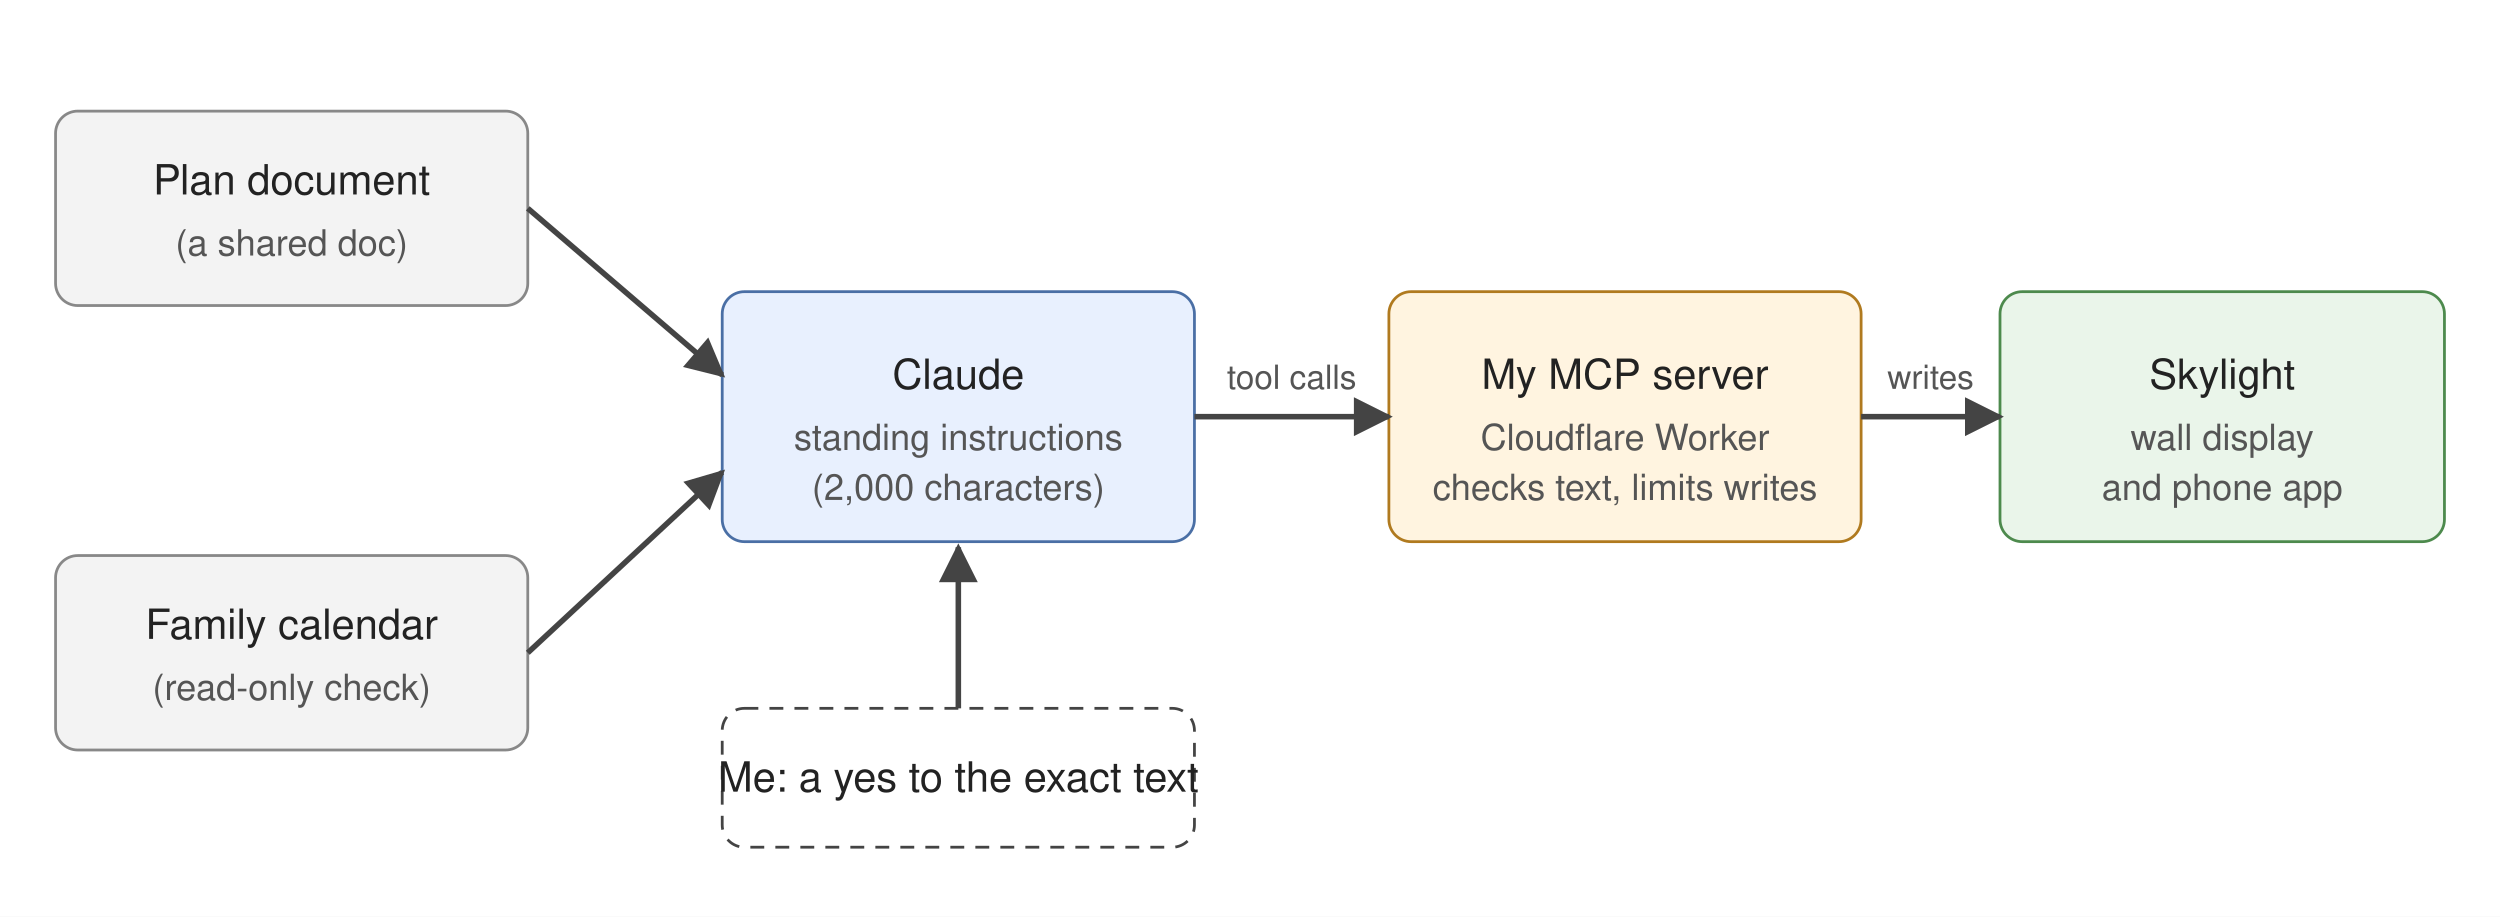
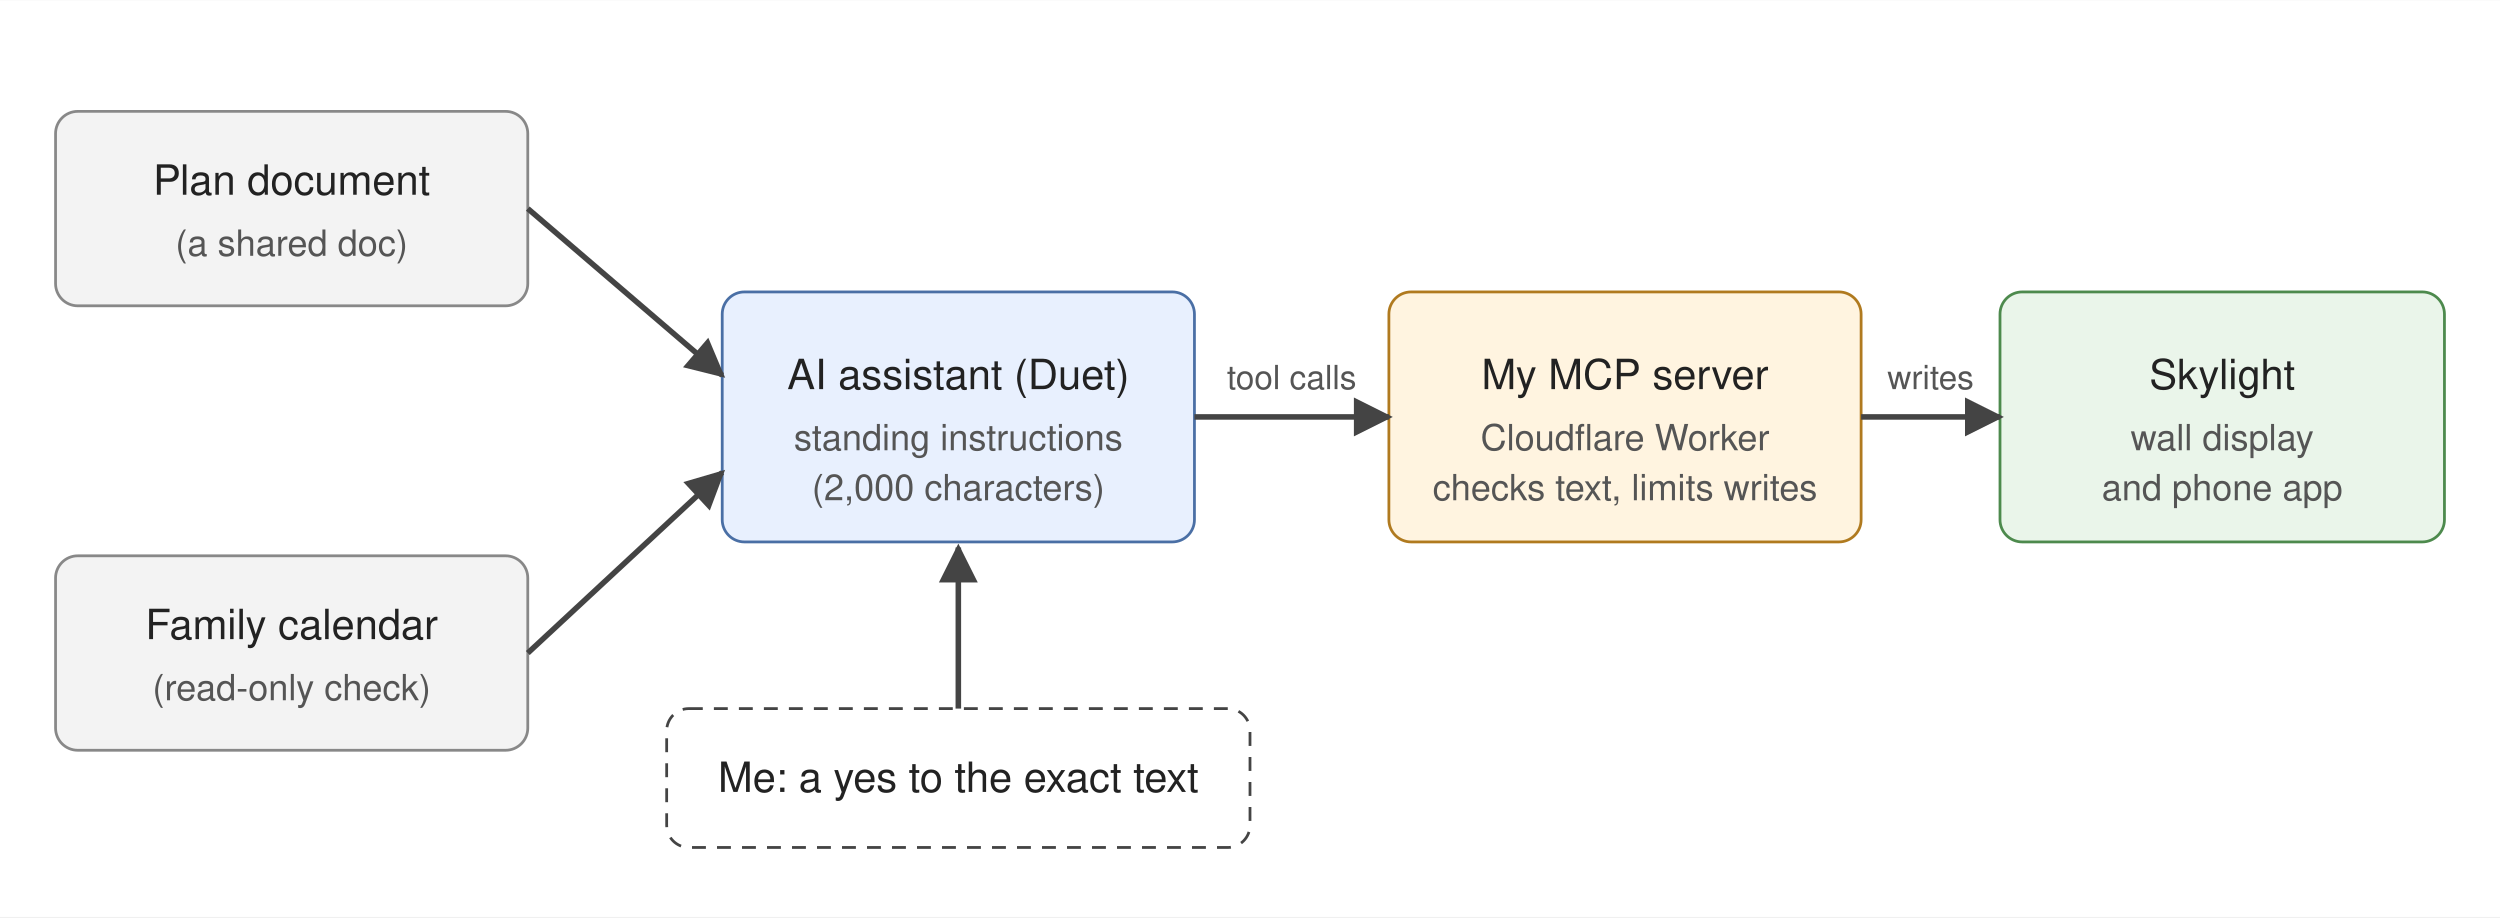
- <svg xmlns="http://www.w3.org/2000/svg" viewBox="0 0 900 330" width="900" height="330" role="img" aria-label="Flow from the plan document and calendar through Claude and my Cloudflare Worker to Skylight, with a person approving each write">
+ <svg xmlns="http://www.w3.org/2000/svg" viewBox="0 0 900 330" width="1600" height="587" role="img" aria-label="Flow from the plan document and calendar through an AI assistant and my Cloudflare Worker to Skylight, with a person approving each write">
  <rect width="900" height="330" fill="#ffffff" />
  <defs>
    <marker id="a" viewBox="0 0 10 10" refX="9" refY="5" markerWidth="7" markerHeight="7" orient="auto-start-reverse">
      <path d="M0,0 L10,5 L0,10 z" fill="#444" />
    </marker>
  </defs>
  <g font-family="Helvetica, Arial, sans-serif" font-size="15" fill="#222" text-anchor="middle">
    <rect x="20" y="40" width="170" height="70" rx="8" fill="#f3f3f3" stroke="#888" />
    <text x="105" y="70">Plan document</text>
    <text x="105" y="92" font-size="13" fill="#555">(a shared doc)</text>
    <rect x="20" y="200" width="170" height="70" rx="8" fill="#f3f3f3" stroke="#888" />
    <text x="105" y="230">Family calendar</text>
    <text x="105" y="252" font-size="13" fill="#555">(read-only check)</text>
    <rect x="260" y="105" width="170" height="90" rx="8" fill="#e8f0fe" stroke="#4a6fa5" />
-     <text x="345" y="140">Claude</text>
+     <text x="345" y="140">AI assistant (Duet)</text>
    <text x="345" y="162" font-size="13" fill="#555">standing instructions</text>
    <text x="345" y="180" font-size="13" fill="#555">(2,000 characters)</text>
    <rect x="500" y="105" width="170" height="90" rx="8" fill="#fff4e0" stroke="#b07a1f" />
    <text x="585" y="140">My MCP server</text>
    <text x="585" y="162" font-size="13" fill="#555">Cloudflare Worker</text>
    <text x="585" y="180" font-size="13" fill="#555">checks text, limits writes</text>
    <rect x="720" y="105" width="160" height="90" rx="8" fill="#eaf5ea" stroke="#4d8a4d" />
    <text x="800" y="140">Skylight</text>
    <text x="800" y="162" font-size="13" fill="#555">wall display</text>
    <text x="800" y="180" font-size="13" fill="#555">and phone app</text>
-     <rect x="260" y="255" width="170" height="50" rx="8" fill="#ffffff" stroke="#444" stroke-dasharray="5 4" />
+     <rect x="240" y="255" width="210" height="50" rx="8" fill="#ffffff" stroke="#444" stroke-dasharray="5 4" />
    <text x="345" y="285">Me: a yes to the exact text</text>
  </g>
  <g stroke="#444" stroke-width="2" fill="none" marker-end="url(#a)">
    <path d="M190,75 L260,135" />
    <path d="M190,235 L260,170" />
    <path d="M430,150 L500,150" />
    <path d="M670,150 L720,150" />
    <path d="M345,255 L345,197" />
  </g>
  <g font-family="Helvetica, Arial, sans-serif" font-size="12" fill="#555" text-anchor="middle">
    <text x="465" y="140">tool calls</text>
    <text x="695" y="140">writes</text>
  </g>
</svg>
